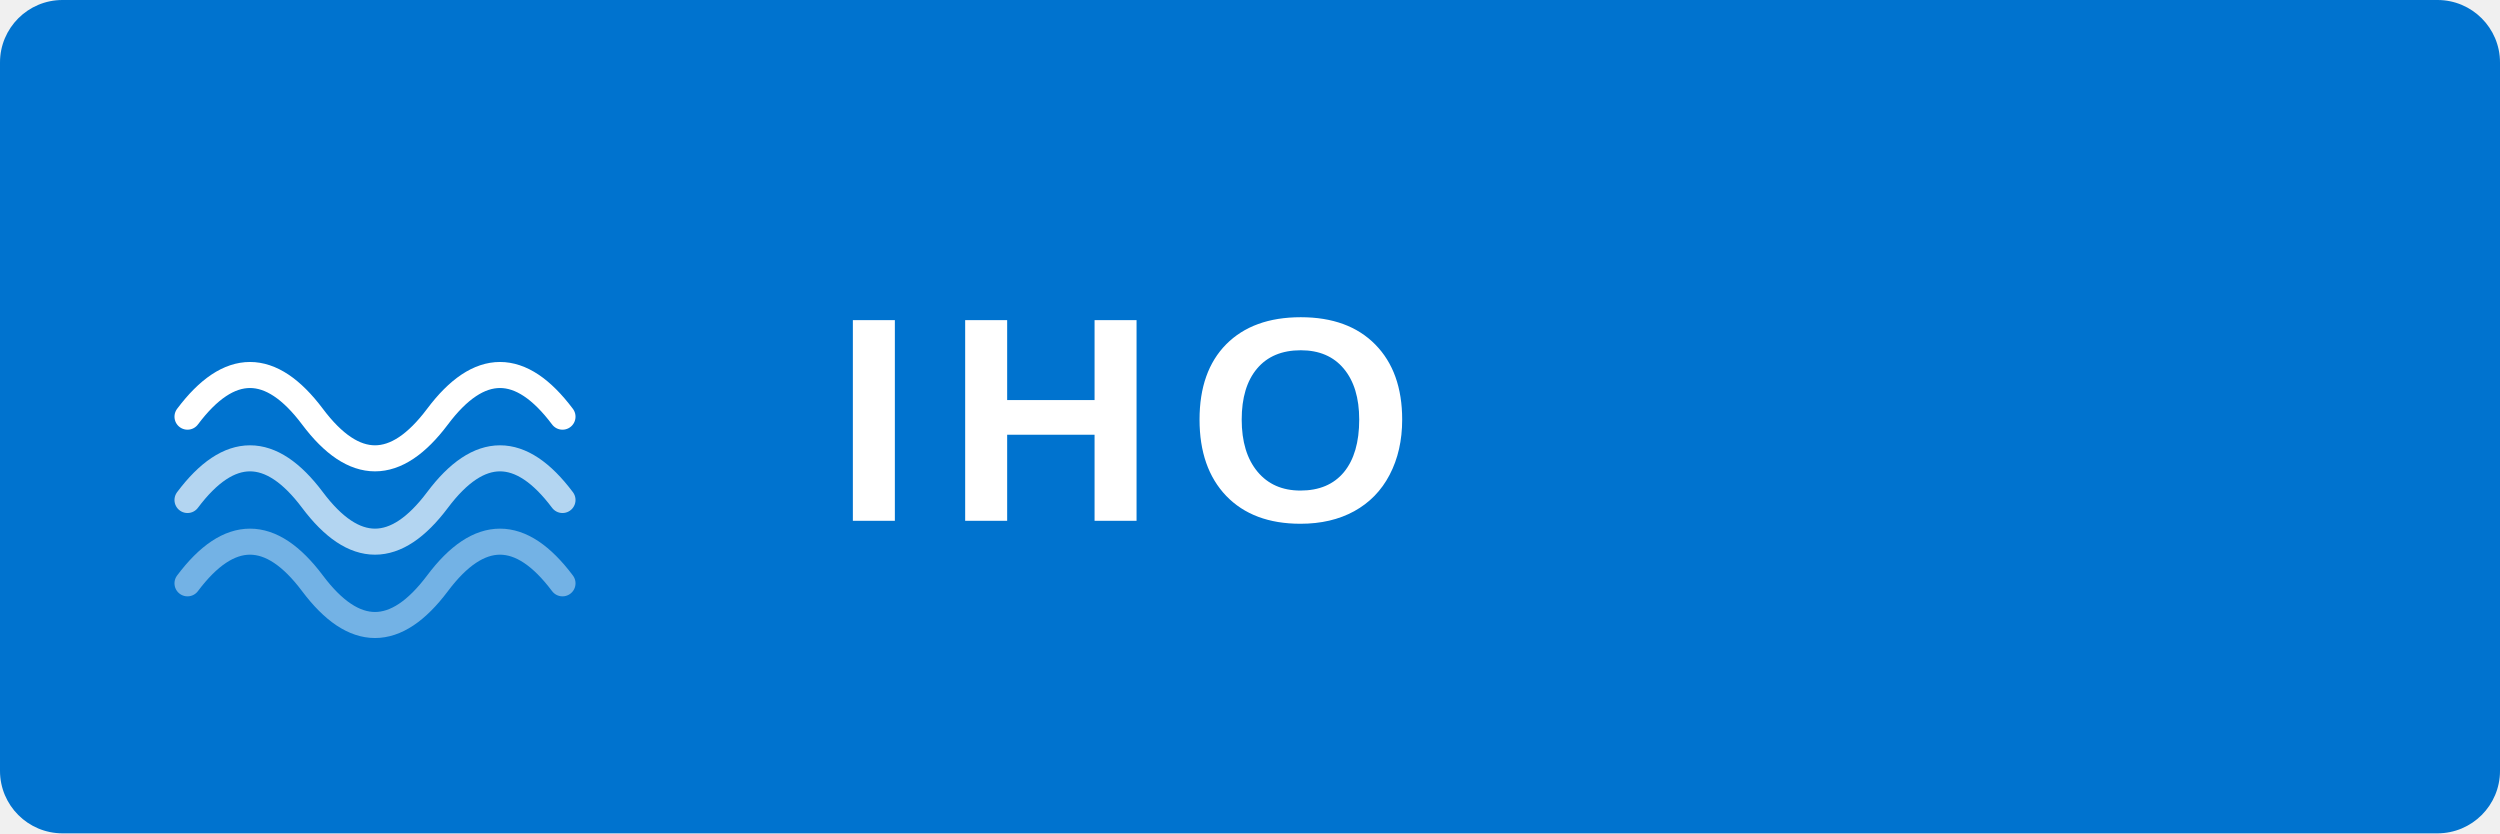
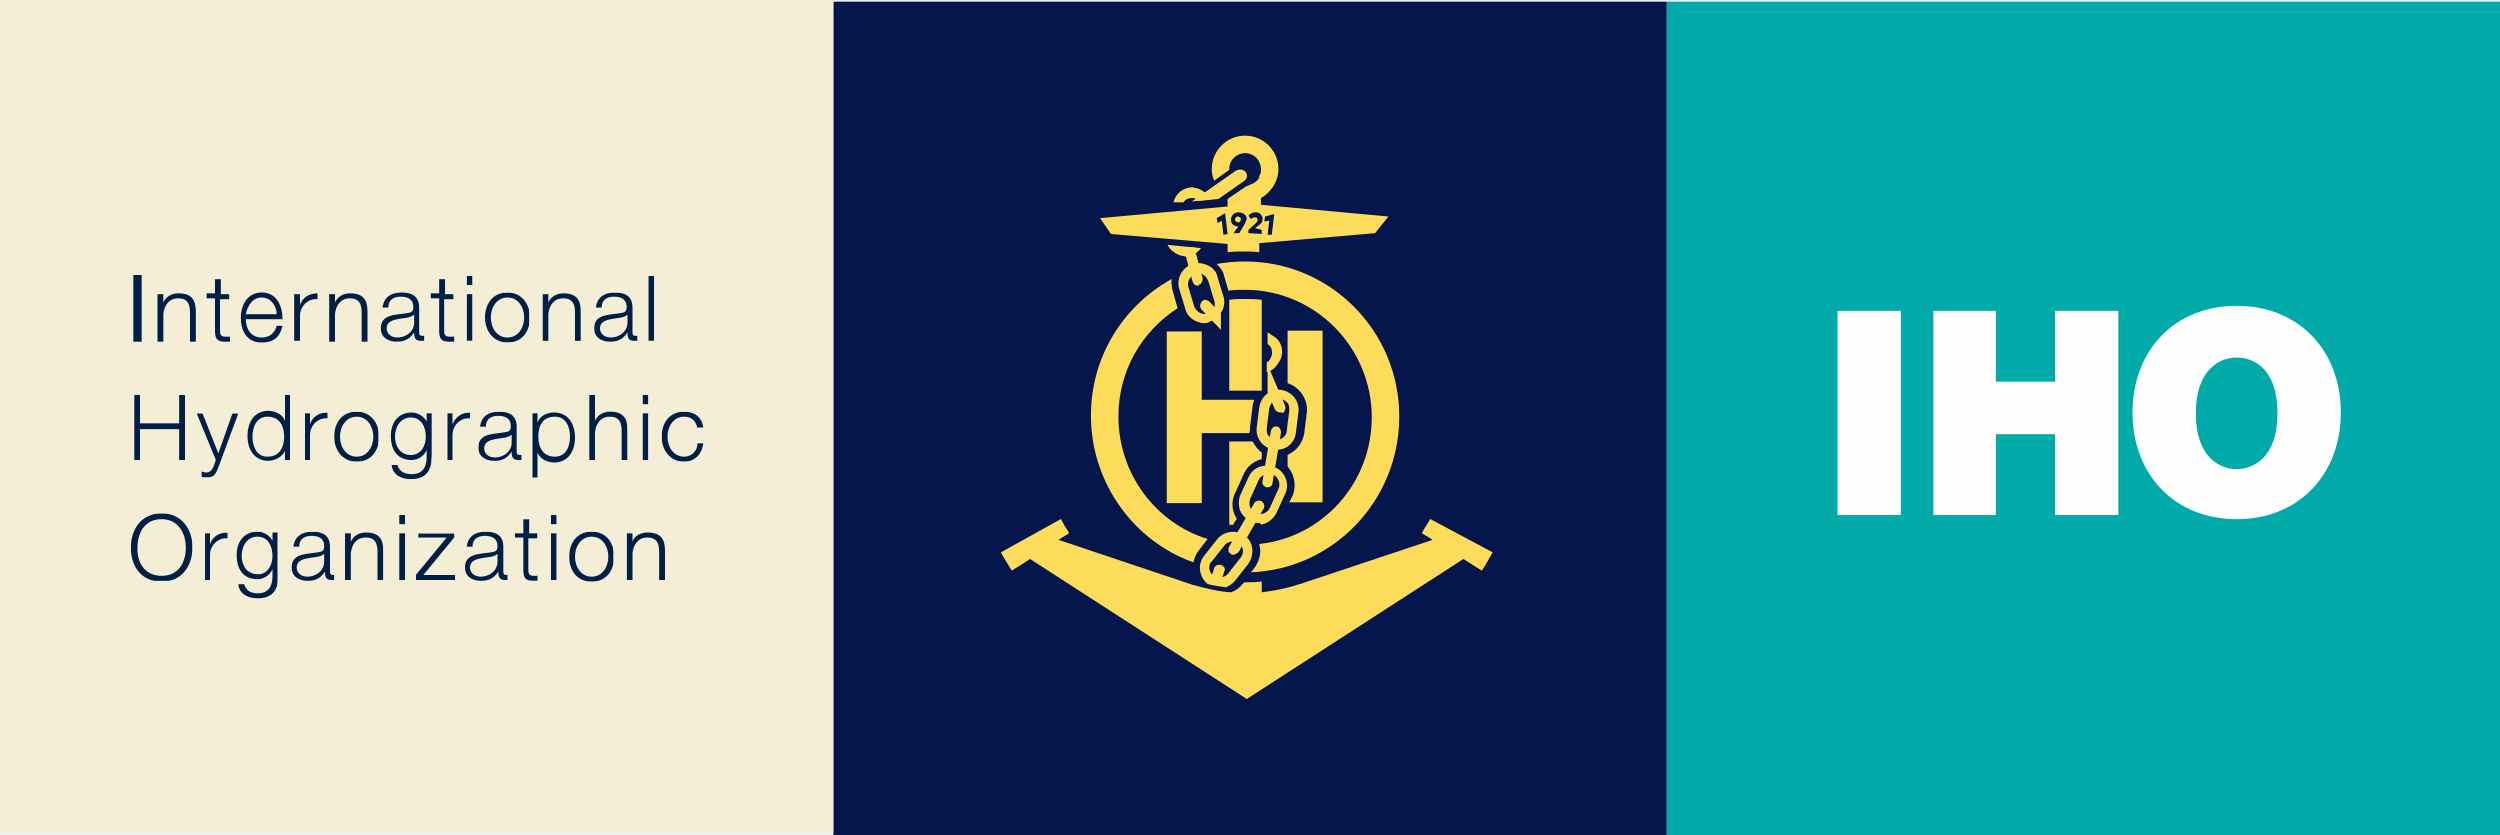
- <svg xmlns="http://www.w3.org/2000/svg" viewBox="0 0 240 80">
-   <rect width="240" height="80" rx="6" fill="#0073cf" />
-   <g transform="translate(18 36)">
-     <path d="M0 4 Q6 -4 12 4 T24 4 T36 4" stroke="#ffffff" stroke-width="2.5" fill="none" stroke-linecap="round" />
-     <path d="M0 12 Q6 4 12 12 T24 12 T36 12" stroke="#ffffff" stroke-width="2.5" fill="none" stroke-linecap="round" opacity="0.7" />
-     <path d="M0 20 Q6 12 12 20 T24 20 T36 20" stroke="#ffffff" stroke-width="2.5" fill="none" stroke-linecap="round" opacity="0.45" />
+ <svg xmlns="http://www.w3.org/2000/svg" version="1.1" id="Layer_1" x="0px" y="0px" viewBox="0 0 300 100.2" style="enable-background:new 0 0 300 100.2;" xml:space="preserve">
+   <style type="text/css">
+ 	.st0{fill-rule:evenodd;clip-rule:evenodd;fill:#00AAA9;}
+ 	.st1{fill-rule:evenodd;clip-rule:evenodd;fill:#FEFEFE;}
+ 	.st2{fill-rule:evenodd;clip-rule:evenodd;fill:#05164D;}
+ 	.st3{fill-rule:evenodd;clip-rule:evenodd;fill:#FEDC5B;}
+ 	.st4{fill-rule:evenodd;clip-rule:evenodd;fill:#F5EED6;}
+ 	.st5{fill-rule:evenodd;clip-rule:evenodd;fill:#001F46;}
+ 	.st6{filter:url(#Adobe_OpacityMaskFilter);}
+ 	.st7{fill-rule:evenodd;clip-rule:evenodd;fill:#FFFFFF;}
+ 	.st8{mask:url(#mask-2_1_);fill-rule:evenodd;clip-rule:evenodd;fill:#001F46;}
+ 	.st9{filter:url(#Adobe_OpacityMaskFilter_1_);}
+ 	.st10{mask:url(#mask-2_2_);fill-rule:evenodd;clip-rule:evenodd;fill:#001F46;}
+ 	.st11{filter:url(#Adobe_OpacityMaskFilter_2_);}
+ 	.st12{mask:url(#mask-2_3_);fill-rule:evenodd;clip-rule:evenodd;fill:#001F46;}
+ 	.st13{filter:url(#Adobe_OpacityMaskFilter_3_);}
+ 	.st14{mask:url(#mask-2_4_);fill-rule:evenodd;clip-rule:evenodd;fill:#001F46;}
+ 	.st15{filter:url(#Adobe_OpacityMaskFilter_4_);}
+ 	.st16{mask:url(#mask-2_5_);fill-rule:evenodd;clip-rule:evenodd;fill:#001F46;}
+ 	.st17{filter:url(#Adobe_OpacityMaskFilter_5_);}
+ 	.st18{mask:url(#mask-2_6_);fill-rule:evenodd;clip-rule:evenodd;fill:#001F46;}
+ 	.st19{filter:url(#Adobe_OpacityMaskFilter_6_);}
+ 	.st20{mask:url(#mask-2_7_);fill-rule:evenodd;clip-rule:evenodd;fill:#001F46;}
+ 	.st21{filter:url(#Adobe_OpacityMaskFilter_7_);}
+ 	.st22{mask:url(#mask-2_8_);fill-rule:evenodd;clip-rule:evenodd;fill:#001F46;}
+ 	.st23{filter:url(#Adobe_OpacityMaskFilter_8_);}
+ 	.st24{mask:url(#mask-2_9_);fill-rule:evenodd;clip-rule:evenodd;fill:#001F46;}
+ 	.st25{filter:url(#Adobe_OpacityMaskFilter_9_);}
+ 	.st26{mask:url(#mask-2_10_);fill-rule:evenodd;clip-rule:evenodd;fill:#001F46;}
+ 	.st27{filter:url(#Adobe_OpacityMaskFilter_10_);}
+ 	.st28{mask:url(#mask-2_11_);fill-rule:evenodd;clip-rule:evenodd;fill:#001F46;}
+ 	.st29{filter:url(#Adobe_OpacityMaskFilter_11_);}
+ 	.st30{mask:url(#mask-2_12_);fill-rule:evenodd;clip-rule:evenodd;fill:#001F46;}
+ 	.st31{filter:url(#Adobe_OpacityMaskFilter_12_);}
+ 	.st32{mask:url(#mask-2_13_);fill-rule:evenodd;clip-rule:evenodd;fill:#001F46;}
+ 	.st33{filter:url(#Adobe_OpacityMaskFilter_13_);}
+ 	.st34{mask:url(#mask-2_14_);fill-rule:evenodd;clip-rule:evenodd;fill:#001F46;}
+ 	.st35{filter:url(#Adobe_OpacityMaskFilter_14_);}
+ 	.st36{mask:url(#mask-2_15_);fill-rule:evenodd;clip-rule:evenodd;fill:#001F46;}
+ 	.st37{filter:url(#Adobe_OpacityMaskFilter_15_);}
+ 	.st38{mask:url(#mask-2_16_);fill-rule:evenodd;clip-rule:evenodd;fill:#001F46;}
+ 	.st39{filter:url(#Adobe_OpacityMaskFilter_16_);}
+ 	.st40{mask:url(#mask-2_17_);fill-rule:evenodd;clip-rule:evenodd;fill:#001F46;}
+ 	.st41{filter:url(#Adobe_OpacityMaskFilter_17_);}
+ 	.st42{mask:url(#mask-2_18_);fill-rule:evenodd;clip-rule:evenodd;fill:#001F46;}
+ 	.st43{filter:url(#Adobe_OpacityMaskFilter_18_);}
+ 	.st44{mask:url(#mask-2_19_);fill-rule:evenodd;clip-rule:evenodd;fill:#001F46;}
+ 	.st45{filter:url(#Adobe_OpacityMaskFilter_19_);}
+ 	.st46{mask:url(#mask-2_20_);fill-rule:evenodd;clip-rule:evenodd;fill:#001F46;}
+ 	.st47{filter:url(#Adobe_OpacityMaskFilter_20_);}
+ 	.st48{mask:url(#mask-2_21_);fill-rule:evenodd;clip-rule:evenodd;fill:#001F46;}
+ 	.st49{filter:url(#Adobe_OpacityMaskFilter_21_);}
+ 	.st50{mask:url(#mask-2_22_);fill-rule:evenodd;clip-rule:evenodd;fill:#001F46;}
+ 	.st51{filter:url(#Adobe_OpacityMaskFilter_22_);}
+ 	.st52{mask:url(#mask-2_23_);fill-rule:evenodd;clip-rule:evenodd;fill:#001F46;}
+ 	.st53{filter:url(#Adobe_OpacityMaskFilter_23_);}
+ 	.st54{mask:url(#mask-2_24_);fill-rule:evenodd;clip-rule:evenodd;fill:#001F46;}
+ 	.st55{filter:url(#Adobe_OpacityMaskFilter_24_);}
+ 	.st56{mask:url(#mask-2_25_);fill-rule:evenodd;clip-rule:evenodd;fill:#001F46;}
+ 	.st57{filter:url(#Adobe_OpacityMaskFilter_25_);}
+ 	.st58{mask:url(#mask-2_26_);fill-rule:evenodd;clip-rule:evenodd;fill:#001F46;}
+ 	.st59{filter:url(#Adobe_OpacityMaskFilter_26_);}
+ 	.st60{mask:url(#mask-2_27_);fill-rule:evenodd;clip-rule:evenodd;fill:#001F46;}
+ 	.st61{filter:url(#Adobe_OpacityMaskFilter_27_);}
+ 	.st62{mask:url(#mask-2_28_);fill-rule:evenodd;clip-rule:evenodd;fill:#001F46;}
+ 	.st63{filter:url(#Adobe_OpacityMaskFilter_28_);}
+ 	.st64{mask:url(#mask-2_29_);fill-rule:evenodd;clip-rule:evenodd;fill:#001F46;}
+ </style>
+   <g>
+     <g transform="translate(-21, -60)">
+       <g transform="translate(21, 60)">
+         <g>
+           <g transform="translate(100, 0)">
+             <g>
+               <polygon class="st0" points="100,100.2 200,100.2 200,0.2 100,0.2       " />
+               <g transform="translate(20, 36)">
+                 <polygon class="st1" points="100.5,25.8 108.1,25.8 108.1,1.3 100.5,1.3        " />
+                 <polygon class="st1" points="112,1.3 119.5,1.3 119.5,9.8 126.6,9.8 126.6,1.3 134.2,1.3 134.2,25.8 126.6,25.8 126.6,16.1          119.5,16.1 119.5,25.8 112,25.8        " />
+                 <path class="st1" d="M148.4,20.3c1.9,0,4.9-1.3,4.9-6.7c0-5.5-3-6.7-4.9-6.7c-1.9,0-4.9,1.3-4.9,6.7         C143.5,19,146.5,20.3,148.4,20.3 M148.4,0.7c7.5,0,12.5,5.4,12.5,12.8s-5,12.8-12.5,12.8c-7.5,0-12.5-5.4-12.5-12.8         S140.9,0.7,148.4,0.7" />
+               </g>
+             </g>
+           </g>
+           <g>
+             <g>
+               <polygon class="st2" points="100,100.2 200,100.2 200,0.2 100,0.2       " />
+               <g transform="translate(19.81132, 15.27778)">
+                 <path class="st3" d="M128.7,10.7c-0.2,0-0.3,0.2-0.3,0.4c0,0.2,0.2,0.3,0.4,0.3c0.2,0,0.3-0.2,0.3-0.4         C129.1,10.9,128.9,10.7,128.7,10.7" />
+                 <path class="st3" d="M130.2,35.9l0.3-2.4c0-0.3,0.1-0.5,0.2-0.8h-6.3v-8.2h-4.2v20.6h4.2v-8.4h5.7         C130.2,36.4,130.2,36.1,130.2,35.9" />
+                 <path class="st3" d="M134,26.5c-0.1-0.6-0.5-1.2-1.1-1.5l-0.6-0.4V26c0.3,0.2,0.5,0.5,0.5,0.8c0.1,0.3,0,0.7-0.2,1         c-0.1,0.2-0.2,0.3-0.4,0.4v1.2c0.6-0.2,1-0.5,1.3-1C134,27.8,134.1,27.1,134,26.5" />
+                 <path class="st3" d="M128.2,47.6l0.4-0.6c-0.1-0.2-0.2-0.4-0.3-0.6c-0.3-0.8-0.3-1.7,0.1-2.5l1-2.2c0.4-1,1.2-1.6,2.2-1.9V39         c-0.5-0.3-0.8-0.8-1.1-1.3h-2.8v10c0.2,0,0.3,0,0.5,0C128.2,47.6,128.2,47.6,128.2,47.6" />
+                 <path class="st3" d="M129.6,20.6c-0.7,0-1.3,0-1.9,0.1v10.9h3.8c0,0,0,0,0,0h0.1v-0.1v-0.4v-9.8v-0.6         C130.9,20.6,130.2,20.6,129.6,20.6" />
+                 <path class="st3" d="M144.1,55.4c-0.3,0.2-0.3,0.6-0.1,0.9c0.2,0.3,0.6,0.4,0.9,0.2c0.3-0.2,0.3-0.6,0.1-0.9         C144.7,55.3,144.4,55.2,144.1,55.4" />
+                 <polygon class="st3" points="131.6,60.3 132.4,60.2 131.9,59        " />
+                 <path class="st3" d="M114.1,55.5c-0.2,0.3-0.2,0.7,0.1,0.9c0.3,0.2,0.6,0.1,0.9-0.2c0.2-0.3,0.2-0.7-0.1-0.9         C114.7,55.1,114.3,55.2,114.1,55.5" />
+                 <path class="st3" d="M138.4,57.4c-0.5,0.2-0.7,0.7-0.5,1.3c0.2,0.5,0.7,0.8,1.3,0.6c0.5-0.2,0.7-0.7,0.5-1.3         C139.5,57.4,139,57.2,138.4,57.4" />
+                 <path class="st3" d="M151.8,47c-0.3,0.6-0.7,1.1-1,1.7l1.3,0.8l-15.9,5.3c-1.5,0.5-3,0.8-4.6,1v-1.3         c-0.6,0.1-1.3,0.1-1.9,0.1c-0.1,0-0.1,0-0.2,0l-0.2,0.2c-0.4,0.5-0.8,0.8-1.4,1c-1.6-0.1-3.1-0.5-4.6-0.9l-16.1-5.4l1.3-0.8         c-0.4-0.6-0.7-1.1-1-1.7l-7.2,4c0.4,0.8,0.9,1.5,1.3,2.2l2.2-1.4l26,16.8l26-16.8l2.2,1.4c0.5-0.7,0.9-1.5,1.3-2.2L151.8,47z         " />
+                 <path class="st3" d="M132.3,41.6c0,0-0.1,0-0.1,0c-0.4,0.1-0.8,0.3-1,0.8l-1,2.2c-0.1,0.3-0.1,0.7,0,1         c0.1,0.3,0.4,0.6,0.7,0.7c0.2,0.1,0.3,0.1,0.5,0.1c0.2,0,0.3,0,0.5-0.1c0.3-0.1,0.6-0.4,0.7-0.7l1-2.2c0.3-0.6,0-1.4-0.6-1.7         C132.6,41.7,132.4,41.6,132.3,41.6 M131.3,47.5c-0.3,0-0.7-0.1-1-0.2c-0.6-0.3-1-0.7-1.3-1.3c-0.2-0.6-0.2-1.3,0-1.8l1-2.2         c0.4-0.9,1.2-1.4,2.2-1.4c0.3,0,0.7,0.1,1,0.2c1.2,0.5,1.8,2,1.2,3.2l-1,2.2c-0.3,0.6-0.7,1-1.3,1.3         c-0.2,0.1-0.4,0.1-0.6,0.2C131.5,47.5,131.4,47.5,131.3,47.5" />
+                 <path class="st3" d="M133.7,32.6c-0.3,0-0.5,0.1-0.7,0.3c-0.3,0.2-0.4,0.5-0.5,0.8l-0.3,2.4c0,0.3,0,0.7,0.2,0.9         s0.5,0.4,0.8,0.5c0.1,0,0.1,0,0.2,0c0.6,0,1.2-0.5,1.2-1.1l0.3-2.4c0-0.3,0-0.7-0.2-0.9c-0.2-0.3-0.5-0.4-0.8-0.5         C133.9,32.6,133.8,32.6,133.7,32.6L133.7,32.6L133.7,32.6z M133.4,38.7c-0.1,0-0.2,0-0.3,0c-0.6-0.1-1.2-0.4-1.6-0.9         c-0.4-0.5-0.6-1.2-0.5-1.8l0.3-2.4c0.1-0.6,0.4-1.2,0.9-1.6c0.4-0.3,0.9-0.5,1.4-0.5c0.1,0,0.2,0,0.3,0         c0.6,0.1,1.2,0.4,1.6,0.9c0.4,0.5,0.6,1.2,0.5,1.8l-0.3,2.4C135.6,37.8,134.6,38.7,133.4,38.7L133.4,38.7z" />
+                 <path class="st3" d="M124,17.5c-0.1,0-0.2,0-0.3,0.1c-0.7,0.2-1.1,0.9-0.9,1.6l0.7,2.3c0.2,0.5,0.7,0.9,1.2,0.9         c0.1,0,0.2,0,0.3,0c0.3-0.1,0.6-0.3,0.8-0.6c0.2-0.3,0.2-0.6,0.1-1l-0.7-2.3c-0.1-0.3-0.3-0.6-0.6-0.8         c-0.1-0.1-0.2-0.1-0.3-0.1C124.2,17.5,124.1,17.5,124,17.5 M124.7,23.5c-0.2,0-0.4,0-0.6-0.1c-0.8-0.2-1.5-0.8-1.7-1.7         l-0.7-2.3c-0.4-1.3,0.4-2.6,1.6-3c0.2-0.1,0.4-0.1,0.7-0.1c0.4,0,0.8,0.1,1.2,0.3c0.6,0.3,1,0.8,1.1,1.4l0.7,2.3         c0.2,0.6,0.1,1.3-0.2,1.8c-0.3,0.6-0.8,1-1.4,1.2C125.1,23.5,124.9,23.5,124.7,23.5" />
+                 <path class="st3" d="M122.2,9c0.2-0.3,0.5-0.5,0.9-0.5c0,0,0.1,0,0.1,0c0.1,0,0.2,0,0.3,0c0.2,0.1,0.4,0.2,0.6,0.3l1.3-0.1         c0-0.1-0.1-0.2-0.1-0.3c-0.3-0.5-0.9-0.9-1.5-1.1c-0.2,0-0.4-0.1-0.5-0.1c-1.1,0-2,0.7-2.3,1.8L122.2,9z" />
+                 <path class="st3" d="M129.7,5.4c-0.3-0.4-0.8-0.4-1.2-0.2l-5.3,3.7l3.2-0.3l3-2.1C129.9,6.2,129.9,5.7,129.7,5.4" />
+                 <path class="st3" d="M120.3,14.1c0,0.1,0.1,0.1,0.1,0.2c0.3,0.5,0.9,0.9,1.5,1.1c0.2,0,0.4,0.1,0.5,0.1c0.1,0,0.2,0,0.3,0         c0.4,0,0.7-0.2,1-0.4c0.2-0.2,0.5-0.4,0.6-0.6L120.3,14.1z" />
+                 <path class="st3" d="M121.2,12.7l0.4-1.6c-0.2,0-0.5,0-0.7,0c-0.1,0-0.3,0-0.4-0.1l-0.3,1.4c-0.1,0.2-0.1,0.5,0,0.7l1.2,0.1         C121.1,13.1,121.1,12.9,121.2,12.7" />
+                 <path class="st3" d="M125.3,11c-0.4,0-0.8,0.1-1.2,0.1l-0.5,2.2c0,0.1,0,0.2-0.1,0.2l1.2,0.1c0,0,0-0.1,0-0.1l0.5-2.4         C125.3,11.1,125.3,11.1,125.3,11" />
+                 <path class="st3" d="M134.7,24.4v6.3c1.5,0.5,2.5,2,2.3,3.6l-0.3,2.4c-0.2,1.2-0.9,2.1-2,2.6v1.4c0.8,0.9,1.1,2.3,0.6,3.5         l-0.4,0.8h4V24.4H134.7z" />
+                 <path class="st3" d="M129.6,16.1c-1.2,0-2.3,0.1-3.4,0.3c0.4,0.4,0.8,0.9,0.9,1.5l0.5,1.7c0.7-0.1,1.3-0.1,2-0.1         c8.4,0,15.2,6.9,15.2,15.3c0,7.9-5.9,14.4-13.5,15.2c0,0.2,0.1,0.4,0.1,0.5c0.1,0.9-0.2,1.7-0.7,2.4l-0.4,0.5         c9.9-0.4,17.8-8.6,17.8-18.7C148.1,24.4,139.8,16.1,129.6,16.1" />
+                 <path class="st3" d="M124.1,50.7l1-1.3c-6.2-1.9-10.7-7.8-10.7-14.7c0-5.5,2.8-10.2,7.1-13l-0.6-2.1         c-0.1-0.5-0.2-0.9-0.1-1.4c-5.8,3.2-9.7,9.3-9.7,16.4c0,8.1,5.2,15.1,12.3,17.6C123.5,51.7,123.7,51.2,124.1,50.7" />
+                 <path class="st3" d="M129.1,51.6l-1.5,1.9c-0.2,0.3-0.5,0.4-0.8,0.5c-0.2,0-0.3,0-0.5,0c-0.2,0-0.3-0.1-0.5-0.2         c-0.3-0.2-0.4-0.5-0.5-0.8c0-0.3,0-0.7,0.3-0.9l1.5-1.9c0.3-0.4,0.7-0.5,1.2-0.5c0,0,0.1,0,0.1,0c0.2,0,0.3,0.1,0.5,0.2         C129.4,50.3,129.5,51.1,129.1,51.6 M129.6,49c-0.3-0.2-0.6-0.4-0.9-0.4c-0.9-0.2-1.9,0.1-2.5,0.9l-1.5,1.9         c-0.4,0.5-0.6,1.1-0.5,1.8c0.1,0.6,0.4,1.2,0.9,1.6c0,0,0,0,0,0c0.7,0.2,1.5,0.3,2.2,0.4c0.4-0.2,0.8-0.4,1.1-0.8l1.5-1.9         C130.8,51.3,130.6,49.8,129.6,49" />
+                 <path class="st3" d="M133.8,34.2c-0.1,0-0.2,0-0.2,0c-0.2-0.1-0.3-0.2-0.4-0.3l-0.9-2.1l0-3.3l2.1,4.9c0.1,0.3,0,0.7-0.3,0.9         C134,34.2,133.9,34.2,133.8,34.2" />
+                 <path class="st3" d="M124.4,21.9c-0.1-0.1-0.2-0.3-0.2-0.5c0-0.2,0.1-0.3,0.2-0.5c0.1-0.1,0.3-0.2,0.4-0.2         c0.2,0,0.3,0.1,0.5,0.2l1.4,1.5v1.9L124.4,21.9z" />
+                 <path class="st3" d="M132.3,43.2c0,0-0.1,0-0.1,0c-0.4-0.1-0.6-0.4-0.5-0.8l1-6c0.1-0.3,0.3-0.5,0.6-0.5c0,0,0.1,0,0.1,0         c0.2,0,0.3,0.1,0.4,0.3c0.1,0.1,0.1,0.3,0.1,0.5l-1,5.9C132.9,43,132.6,43.2,132.3,43.2" />
+                 <path class="st3" d="M126.6,54.9c-0.5-0.1-0.9-0.1-1.3-0.2l0.6-1.8c0.1-0.3,0.3-0.4,0.6-0.4c0.1,0,0.1,0,0.2,0         c0.2,0.1,0.3,0.2,0.4,0.3c0.1,0.2,0.1,0.3,0,0.5L126.6,54.9z" />
+                 <path class="st3" d="M128.2,51.3c-0.1,0-0.2,0-0.3-0.1c-0.1-0.1-0.3-0.2-0.3-0.4c0-0.2,0-0.3,0.1-0.5l3-5.2         c0.1-0.2,0.3-0.3,0.6-0.3c0.1,0,0.2,0,0.3,0.1c0.3,0.2,0.4,0.6,0.2,0.9l-3,5.2C128.6,51.1,128.4,51.3,128.2,51.3L128.2,51.3z         " />
+                 <path class="st3" d="M123.9,19c-0.3,0-0.5-0.2-0.6-0.5l-1.1-4.1l1.3,0l1,3.7c0,0.2,0,0.3-0.1,0.5c-0.1,0.2-0.2,0.3-0.4,0.3         C124.1,19,124,19,123.9,19L123.9,19z" />
+                 <path class="st3" d="M132.3,12.9l0.2-1.7l-0.6,0.1l0.1-0.6l1.1-0.3l-0.3,2.5L132.3,12.9z M131.6,12.3l0,0.5l-1.6-0.1l0-0.4         l0.9-0.8c0.1-0.1,0.2-0.2,0.2-0.4c0-0.2-0.1-0.3-0.3-0.3c-0.2,0-0.4,0.1-0.5,0.2l-0.3-0.4c0.2-0.2,0.4-0.4,0.9-0.4         c0.5,0,0.8,0.4,0.8,0.8c0,0.3-0.1,0.5-0.4,0.7l-0.5,0.4L131.6,12.3z M129.5,11.7l-0.6,1l-0.7,0l0.6-0.8l0,0         c-0.5,0-0.9-0.3-0.9-0.8c0-0.5,0.4-0.9,0.9-0.9c0.5,0,1,0.3,1,0.8C129.7,11.3,129.6,11.5,129.5,11.7z M127,12.9l-0.2-1.7         l-0.5,0.3l-0.1-0.6l1-0.6l0.3,2.5L127,12.9z M146.8,10.7l-15.3-1.4V8.5c1.2-0.7,2.1-2,2.1-3.5c0-2.2-1.8-4-4-4         c-2.2,0-4,1.8-4,4c0,0.5,0.1,1,0.3,1.4l1.8-1.3c0,0,0-0.1,0-0.1c0-1.1,0.9-1.9,1.9-1.9c1.1,0,1.9,0.9,1.9,1.9         c0,0.1,0,0.2,0,0.3c0,0.1,0,0.2-0.1,0.3c0,0,0,0,0,0c0,0.1-0.1,0.2-0.1,0.3c0,0,0,0,0,0.1c0,0.1-0.1,0.1-0.1,0.2         c0,0,0,0.1-0.1,0.1c-0.1,0.1-0.1,0.1-0.2,0.2c0,0-0.1,0.1-0.1,0.1c-0.1,0-0.1,0.1-0.2,0.1c0,0-0.1,0.1-0.2,0.1         c-0.1,0-0.1,0.1-0.2,0.1c-0.1,0-0.1,0-0.2,0.1c0,0-0.1,0-0.1,0c0,0-0.1,0.1-0.2,0.1l-2.2,1.5v0.9l-15.3,1.4l1.3,1.9l14,1.2         V15c0.6-0.1,1.3-0.1,1.9-0.1c0.7,0,1.3,0,1.9,0.1v-1.1l13.9-1.2L146.8,10.7z" />
+               </g>
+             </g>
+           </g>
+         </g>
+         <g transform="translate(0, 100)">
+           <polygon class="st4" points="0,0 100,0 100,-100 0,-100     " />
+           <polygon class="st5" points="16,-59 17,-59 17,-67 16,-67     " />
+           <g>
+             <path class="st5" d="M18.9-64.7h0.7v1h0c0.3-0.7,1-1.1,1.8-1.1c1.6,0,2.1,0.8,2.1,2.2v3.6h-0.7v-3.5c0-1-0.3-1.7-1.4-1.7       c-1.1,0-1.7,0.8-1.8,1.9v3.3h-0.7V-64.7z" />
+             <path class="st5" d="M26.4-64.7h1.1v0.6h-1.1v3.8c0,0.4,0.1,0.7,0.6,0.7c0.2,0,0.4,0,0.6,0v0.6c-0.2,0-0.4,0-0.6,0       c-0.9,0-1.2-0.3-1.2-1.3v-3.9h-1v-0.6h1v-1.7h0.7V-64.7z" />
+             <path class="st5" d="M33.2-62.3c0-1-0.7-2-1.8-2c-1.1,0-1.7,1-1.9,2H33.2z M29.5-61.7c0,1,0.5,2.2,1.9,2.2c1,0,1.6-0.6,1.8-1.4       h0.7c-0.3,1.3-1,2-2.5,2c-1.8,0-2.5-1.4-2.5-3c0-1.5,0.8-3,2.5-3c1.8,0,2.5,1.6,2.5,3.2H29.5z" />
+             <path class="st5" d="M35.4-64.7H36v1.3h0c0.3-0.9,1.1-1.4,2.1-1.4v0.7c-1.2-0.1-2.1,0.9-2.1,2v3h-0.7V-64.7z" />
+             <path class="st5" d="M39.5-64.7h0.7v1h0c0.3-0.7,1-1.1,1.8-1.1c1.6,0,2.1,0.8,2.1,2.2v3.6h-0.7v-3.5c0-1-0.3-1.7-1.4-1.7       c-1.1,0-1.7,0.8-1.8,1.9v3.3h-0.7V-64.7z" />
+             <path class="st5" d="M49.6-62.2L49.6-62.2C49.5-62,49.1-62,49-61.9c-1.2,0.2-2.6,0.2-2.6,1.3c0,0.7,0.6,1.1,1.3,1.1       c1,0,2-0.7,2-1.8V-62.2z M45.9-63c0.1-1.3,1-1.9,2.3-1.9c1,0,2.1,0.3,2.1,1.8v3c0,0.3,0.1,0.4,0.4,0.4c0.1,0,0.2,0,0.2,0v0.6       c-0.2,0-0.3,0-0.4,0c-0.7,0-0.8-0.4-0.8-1h0c-0.5,0.7-1,1.1-2.1,1.1c-1,0-1.9-0.5-1.9-1.6c0-1.6,1.5-1.6,3-1.8       c0.6-0.1,0.9-0.1,0.9-0.8c0-0.9-0.7-1.2-1.5-1.2c-0.9,0-1.5,0.4-1.5,1.3H45.9z" />
+             <path class="st5" d="M53.3-64.7h1.1v0.6h-1.1v3.8c0,0.4,0.1,0.7,0.6,0.7c0.2,0,0.4,0,0.6,0v0.6c-0.2,0-0.4,0-0.6,0       c-0.9,0-1.2-0.3-1.2-1.3v-3.9h-1v-0.6h1v-1.7h0.7V-64.7z" />
+             <defs>
+               <filter id="Adobe_OpacityMaskFilter" filterUnits="userSpaceOnUse" x="56" y="-66.9" width="0.7" height="7.8">
+                 <feColorMatrix type="matrix" values="1 0 0 0 0  0 1 0 0 0  0 0 1 0 0  0 0 0 1 0" />
+               </filter>
+             </defs>
+             <mask maskUnits="userSpaceOnUse" x="56" y="-66.9" width="0.7" height="7.8" id="mask-2_1_">
+               <g class="st6">
+                 <polygon id="path-1_1_" class="st7" points="0,0 99.8,0 99.8,-99.8 0,-99.8        " />
+               </g>
+             </mask>
+             <path class="st8" d="M56-59.1h0.7v-5.6H56V-59.1z M56-65.8h0.7v-1.1H56V-65.8z" />
+             <defs>
+               <filter id="Adobe_OpacityMaskFilter_1_" filterUnits="userSpaceOnUse" x="58.2" y="-64.9" width="5.3" height="6">
+                 <feColorMatrix type="matrix" values="1 0 0 0 0  0 1 0 0 0  0 0 1 0 0  0 0 0 1 0" />
+               </filter>
+             </defs>
+             <mask maskUnits="userSpaceOnUse" x="58.2" y="-64.9" width="5.3" height="6" id="mask-2_2_">
+               <g class="st9">
+                 <polygon id="path-1_2_" class="st7" points="0,0 99.8,0 99.8,-99.8 0,-99.8        " />
+               </g>
+             </mask>
+             <path class="st10" d="M58.9-61.9c0,1.2,0.7,2.4,2,2.4c1.3,0,2-1.2,2-2.4c0-1.2-0.7-2.4-2-2.4C59.6-64.3,58.9-63.1,58.9-61.9        M63.6-61.9c0,1.6-0.9,3-2.7,3c-1.7,0-2.7-1.4-2.7-3s0.9-3,2.7-3C62.6-64.9,63.6-63.5,63.6-61.9" />
+             <defs>
+               <filter id="Adobe_OpacityMaskFilter_2_" filterUnits="userSpaceOnUse" x="65.1" y="-64.9" width="4.6" height="5.8">
+                 <feColorMatrix type="matrix" values="1 0 0 0 0  0 1 0 0 0  0 0 1 0 0  0 0 0 1 0" />
+               </filter>
+             </defs>
+             <mask maskUnits="userSpaceOnUse" x="65.1" y="-64.9" width="4.6" height="5.8" id="mask-2_3_">
+               <g class="st11">
+                 <polygon id="path-1_3_" class="st7" points="0,0 99.8,0 99.8,-99.8 0,-99.8        " />
+               </g>
+             </mask>
+             <path class="st12" d="M65.1-64.7h0.7v1h0c0.3-0.7,1-1.1,1.8-1.1c1.6,0,2.1,0.8,2.1,2.2v3.6H69v-3.5c0-1-0.3-1.7-1.4-1.7       c-1.1,0-1.7,0.8-1.8,1.9v3.3h-0.7V-64.7z" />
+             <defs>
+               <filter id="Adobe_OpacityMaskFilter_3_" filterUnits="userSpaceOnUse" x="71.3" y="-64.9" width="5.2" height="6">
+                 <feColorMatrix type="matrix" values="1 0 0 0 0  0 1 0 0 0  0 0 1 0 0  0 0 0 1 0" />
+               </filter>
+             </defs>
+             <mask maskUnits="userSpaceOnUse" x="71.3" y="-64.9" width="5.2" height="6" id="mask-2_4_">
+               <g class="st13">
+                 <polygon id="path-1_4_" class="st7" points="0,0 99.8,0 99.8,-99.8 0,-99.8        " />
+               </g>
+             </mask>
+             <path class="st14" d="M75.2-62.2L75.2-62.2c-0.1,0.2-0.4,0.2-0.6,0.3c-1.2,0.2-2.6,0.2-2.6,1.3c0,0.7,0.6,1.1,1.3,1.1       c1,0,2-0.7,2-1.8V-62.2z M71.5-63c0.1-1.3,1-1.9,2.3-1.9c1,0,2.1,0.3,2.1,1.8v3c0,0.3,0.1,0.4,0.4,0.4c0.1,0,0.2,0,0.2,0v0.6       c-0.2,0-0.3,0-0.4,0c-0.7,0-0.8-0.4-0.8-1h0c-0.5,0.7-1,1.1-2.1,1.1c-1,0-1.9-0.5-1.9-1.6c0-1.6,1.5-1.6,3-1.8       c0.6-0.1,0.9-0.1,0.9-0.8c0-0.9-0.7-1.2-1.5-1.2c-0.9,0-1.5,0.4-1.5,1.3H71.5z" />
+             <defs>
+               <filter id="Adobe_OpacityMaskFilter_4_" filterUnits="userSpaceOnUse" x="77.8" y="-66.9" width="0.7" height="7.8">
+                 <feColorMatrix type="matrix" values="1 0 0 0 0  0 1 0 0 0  0 0 1 0 0  0 0 0 1 0" />
+               </filter>
+             </defs>
+             <mask maskUnits="userSpaceOnUse" x="77.8" y="-66.9" width="0.7" height="7.8" id="mask-2_5_">
+               <g class="st15">
+                 <polygon id="path-1_5_" class="st7" points="0,0 99.8,0 99.8,-99.8 0,-99.8        " />
+               </g>
+             </mask>
+             <polygon class="st16" points="77.8,-59.1 78.5,-59.1 78.5,-66.9 77.8,-66.9      " />
+             <defs>
+               <filter id="Adobe_OpacityMaskFilter_5_" filterUnits="userSpaceOnUse" x="16.1" y="-52.6" width="6.1" height="7.8">
+                 <feColorMatrix type="matrix" values="1 0 0 0 0  0 1 0 0 0  0 0 1 0 0  0 0 0 1 0" />
+               </filter>
+             </defs>
+             <mask maskUnits="userSpaceOnUse" x="16.1" y="-52.6" width="6.1" height="7.8" id="mask-2_6_">
+               <g class="st17">
+                 <polygon id="path-1_6_" class="st7" points="0,0 99.8,0 99.8,-99.8 0,-99.8        " />
+               </g>
+             </mask>
+             <polygon class="st18" points="16.1,-52.6 16.8,-52.6 16.8,-49.2 21.5,-49.2 21.5,-52.6 22.2,-52.6 22.2,-44.8 21.5,-44.8        21.5,-48.5 16.8,-48.5 16.8,-44.8 16.1,-44.8      " />
+             <defs>
+               <filter id="Adobe_OpacityMaskFilter_6_" filterUnits="userSpaceOnUse" x="23.6" y="-50.4" width="5" height="7.7">
+                 <feColorMatrix type="matrix" values="1 0 0 0 0  0 1 0 0 0  0 0 1 0 0  0 0 0 1 0" />
+               </filter>
+             </defs>
+             <mask maskUnits="userSpaceOnUse" x="23.6" y="-50.4" width="5" height="7.7" id="mask-2_7_">
+               <g class="st19">
+                 <polygon id="path-1_7_" class="st7" points="0,0 99.8,0 99.8,-99.8 0,-99.8        " />
+               </g>
+             </mask>
+             <path class="st20" d="M23.6-50.4h0.7l1.9,4.8l1.7-4.8h0.7l-2.4,6.5c-0.4,1-0.6,1.2-1.5,1.2c-0.3,0-0.4,0-0.5-0.1v-0.6       c0.2,0,0.3,0.1,0.5,0.1c0.6,0,0.8-0.4,1-0.9l0.2-0.6L23.6-50.4z" />
+             <defs>
+               <filter id="Adobe_OpacityMaskFilter_7_" filterUnits="userSpaceOnUse" x="29.6" y="-52.6" width="5.2" height="8">
+                 <feColorMatrix type="matrix" values="1 0 0 0 0  0 1 0 0 0  0 0 1 0 0  0 0 0 1 0" />
+               </filter>
+             </defs>
+             <mask maskUnits="userSpaceOnUse" x="29.6" y="-52.6" width="5.2" height="8" id="mask-2_8_">
+               <g class="st21">
+                 <polygon id="path-1_8_" class="st7" points="0,0 99.8,0 99.8,-99.8 0,-99.8        " />
+               </g>
+             </mask>
+             <path class="st22" d="M32.1-45.2c1.5,0,2-1.2,2-2.4s-0.5-2.4-2-2.4c-1.3,0-1.8,1.2-1.8,2.4S30.8-45.2,32.1-45.2z M34.8-44.8       h-0.6v-1.1h0c-0.3,0.7-1.2,1.2-2,1.2c-1.7,0-2.5-1.4-2.5-3s0.8-3,2.5-3c0.8,0,1.7,0.4,2,1.2h0v-3.2h0.7V-44.8z" />
+             <defs>
+               <filter id="Adobe_OpacityMaskFilter_8_" filterUnits="userSpaceOnUse" x="36.6" y="-50.5" width="2.8" height="5.7">
+                 <feColorMatrix type="matrix" values="1 0 0 0 0  0 1 0 0 0  0 0 1 0 0  0 0 0 1 0" />
+               </filter>
+             </defs>
+             <mask maskUnits="userSpaceOnUse" x="36.6" y="-50.5" width="2.8" height="5.7" id="mask-2_9_">
+               <g class="st23">
+                 <polygon id="path-1_9_" class="st7" points="0,0 99.8,0 99.8,-99.8 0,-99.8        " />
+               </g>
+             </mask>
+             <path class="st24" d="M36.6-50.4h0.6v1.3h0c0.3-0.9,1.1-1.4,2.1-1.4v0.7c-1.2-0.1-2.1,0.9-2.1,2v3h-0.7V-50.4z" />
+             <defs>
+               <filter id="Adobe_OpacityMaskFilter_9_" filterUnits="userSpaceOnUse" x="40.1" y="-50.6" width="5.3" height="6">
+                 <feColorMatrix type="matrix" values="1 0 0 0 0  0 1 0 0 0  0 0 1 0 0  0 0 0 1 0" />
+               </filter>
+             </defs>
+             <mask maskUnits="userSpaceOnUse" x="40.1" y="-50.6" width="5.3" height="6" id="mask-2_10_">
+               <g class="st25">
+                 <polygon id="path-1_10_" class="st7" points="0,0 99.8,0 99.8,-99.8 0,-99.8        " />
+               </g>
+             </mask>
+             <path class="st26" d="M40.8-47.6c0,1.2,0.7,2.4,2,2.4c1.3,0,2-1.2,2-2.4s-0.7-2.4-2-2.4C41.5-50,40.8-48.8,40.8-47.6        M45.5-47.6c0,1.6-0.9,3-2.7,3c-1.7,0-2.7-1.4-2.7-3s0.9-3,2.7-3C44.5-50.6,45.5-49.2,45.5-47.6" />
+             <defs>
+               <filter id="Adobe_OpacityMaskFilter_10_" filterUnits="userSpaceOnUse" x="46.8" y="-50.6" width="5" height="8.1">
+                 <feColorMatrix type="matrix" values="1 0 0 0 0  0 1 0 0 0  0 0 1 0 0  0 0 0 1 0" />
+               </filter>
+             </defs>
+             <mask maskUnits="userSpaceOnUse" x="46.8" y="-50.6" width="5" height="8.1" id="mask-2_11_">
+               <g class="st27">
+                 <polygon id="path-1_11_" class="st7" points="0,0 99.8,0 99.8,-99.8 0,-99.8        " />
+               </g>
+             </mask>
+             <path class="st28" d="M51.1-47.6c0-1.1-0.5-2.3-1.8-2.3c-1.3,0-1.9,1.2-1.9,2.3c0,1.1,0.6,2.2,1.9,2.2       C50.5-45.4,51.1-46.5,51.1-47.6z M51.8-45.2c0,1.7-0.7,2.7-2.5,2.7c-1.1,0-2.2-0.5-2.3-1.7h0.7c0.2,0.8,0.9,1.1,1.7,1.1       c1.3,0,1.8-0.8,1.8-2.1V-46h0c-0.3,0.7-1,1.2-1.8,1.2c-1.8,0-2.5-1.3-2.5-2.9c0-1.6,0.9-2.8,2.5-2.8c0.8,0,1.5,0.5,1.8,1.1h0       v-1h0.7V-45.2z" />
+             <defs>
+               <filter id="Adobe_OpacityMaskFilter_11_" filterUnits="userSpaceOnUse" x="53.7" y="-50.5" width="2.8" height="5.7">
+                 <feColorMatrix type="matrix" values="1 0 0 0 0  0 1 0 0 0  0 0 1 0 0  0 0 0 1 0" />
+               </filter>
+             </defs>
+             <mask maskUnits="userSpaceOnUse" x="53.7" y="-50.5" width="2.8" height="5.7" id="mask-2_12_">
+               <g class="st29">
+                 <polygon id="path-1_12_" class="st7" points="0,0 99.8,0 99.8,-99.8 0,-99.8        " />
+               </g>
+             </mask>
+             <path class="st30" d="M53.7-50.4h0.6v1.3h0c0.4-0.9,1.1-1.4,2.1-1.4v0.7c-1.2-0.1-2.1,0.9-2.1,2v3h-0.7V-50.4z" />
+             <defs>
+               <filter id="Adobe_OpacityMaskFilter_12_" filterUnits="userSpaceOnUse" x="57.4" y="-50.6" width="5.2" height="6">
+                 <feColorMatrix type="matrix" values="1 0 0 0 0  0 1 0 0 0  0 0 1 0 0  0 0 0 1 0" />
+               </filter>
+             </defs>
+             <mask maskUnits="userSpaceOnUse" x="57.4" y="-50.6" width="5.2" height="6" id="mask-2_13_">
+               <g class="st31">
+                 <polygon id="path-1_13_" class="st7" points="0,0 99.8,0 99.8,-99.8 0,-99.8        " />
+               </g>
+             </mask>
+             <path class="st32" d="M61.3-47.8L61.3-47.8c-0.1,0.2-0.4,0.2-0.6,0.3c-1.2,0.2-2.6,0.2-2.6,1.3c0,0.7,0.6,1.1,1.3,1.1       c1,0,2-0.7,2-1.8V-47.8z M57.6-48.7c0.1-1.3,1-1.9,2.3-1.9c1,0,2.1,0.3,2.1,1.8v3c0,0.3,0.1,0.4,0.4,0.4c0.1,0,0.2,0,0.2,0v0.6       c-0.2,0-0.3,0-0.4,0c-0.7,0-0.8-0.4-0.8-1h0c-0.5,0.7-1,1.1-2.1,1.1c-1,0-1.9-0.5-1.9-1.6c0-1.6,1.5-1.6,3-1.8       c0.6-0.1,0.9-0.1,0.9-0.8c0-0.9-0.7-1.2-1.5-1.2c-0.9,0-1.5,0.4-1.5,1.3H57.6z" />
+             <defs>
+               <filter id="Adobe_OpacityMaskFilter_13_" filterUnits="userSpaceOnUse" x="63.9" y="-50.6" width="5.2" height="7.9">
+                 <feColorMatrix type="matrix" values="1 0 0 0 0  0 1 0 0 0  0 0 1 0 0  0 0 0 1 0" />
+               </filter>
+             </defs>
+             <mask maskUnits="userSpaceOnUse" x="63.9" y="-50.6" width="5.2" height="7.9" id="mask-2_14_">
+               <g class="st33">
+                 <polygon id="path-1_14_" class="st7" points="0,0 99.8,0 99.8,-99.8 0,-99.8        " />
+               </g>
+             </mask>
+             <path class="st34" d="M66.6-50c-1.5,0-2,1.1-2,2.4c0,1.2,0.5,2.4,2,2.4c1.3,0,1.8-1.2,1.8-2.4S67.9-50,66.6-50z M63.9-50.4h0.6       v1.1h0c0.3-0.8,1.1-1.2,2-1.2c1.7,0,2.5,1.4,2.5,3c0,1.6-0.8,3-2.5,3c-0.8,0-1.7-0.4-2-1.2h0v3.2h-0.7V-50.4z" />
+             <defs>
+               <filter id="Adobe_OpacityMaskFilter_14_" filterUnits="userSpaceOnUse" x="70.7" y="-52.6" width="4.6" height="7.8">
+                 <feColorMatrix type="matrix" values="1 0 0 0 0  0 1 0 0 0  0 0 1 0 0  0 0 0 1 0" />
+               </filter>
+             </defs>
+             <mask maskUnits="userSpaceOnUse" x="70.7" y="-52.6" width="4.6" height="7.8" id="mask-2_15_">
+               <g class="st35">
+                 <polygon id="path-1_15_" class="st7" points="0,0 99.8,0 99.8,-99.8 0,-99.8        " />
+               </g>
+             </mask>
+             <path class="st36" d="M70.7-52.6h0.7v3.1h0c0.3-0.7,1-1.1,1.8-1.1c1.6,0,2.1,0.8,2.1,2.2v3.6h-0.7v-3.5c0-1-0.3-1.7-1.4-1.7       c-1.1,0-1.7,0.8-1.8,1.9v3.3h-0.7V-52.6z" />
+             <defs>
+               <filter id="Adobe_OpacityMaskFilter_15_" filterUnits="userSpaceOnUse" x="77.1" y="-52.6" width="0.7" height="7.8">
+                 <feColorMatrix type="matrix" values="1 0 0 0 0  0 1 0 0 0  0 0 1 0 0  0 0 0 1 0" />
+               </filter>
+             </defs>
+             <mask maskUnits="userSpaceOnUse" x="77.1" y="-52.6" width="0.7" height="7.8" id="mask-2_16_">
+               <g class="st37">
+                 <polygon id="path-1_16_" class="st7" points="0,0 99.8,0 99.8,-99.8 0,-99.8        " />
+               </g>
+             </mask>
+             <path class="st38" d="M77.1-44.8h0.7v-5.6h-0.7V-44.8z M77.1-51.5h0.7v-1.1h-0.7V-51.5z" />
+             <defs>
+               <filter id="Adobe_OpacityMaskFilter_16_" filterUnits="userSpaceOnUse" x="79.4" y="-50.6" width="5" height="6">
+                 <feColorMatrix type="matrix" values="1 0 0 0 0  0 1 0 0 0  0 0 1 0 0  0 0 0 1 0" />
+               </filter>
+             </defs>
+             <mask maskUnits="userSpaceOnUse" x="79.4" y="-50.6" width="5" height="6" id="mask-2_17_">
+               <g class="st39">
+                 <polygon id="path-1_17_" class="st7" points="0,0 99.8,0 99.8,-99.8 0,-99.8        " />
+               </g>
+             </mask>
+             <path class="st40" d="M83.7-48.6C83.5-49.5,83-50,82.1-50c-1.3,0-2,1.2-2,2.4s0.7,2.4,2,2.4c0.9,0,1.6-0.7,1.6-1.6h0.7       c-0.2,1.4-1.1,2.2-2.3,2.2c-1.7,0-2.7-1.4-2.7-3s0.9-3,2.7-3c1.2,0,2.1,0.6,2.3,1.9H83.7z" />
+             <defs>
+               <filter id="Adobe_OpacityMaskFilter_17_" filterUnits="userSpaceOnUse" x="15.7" y="-38.4" width="7.4" height="8.1">
+                 <feColorMatrix type="matrix" values="1 0 0 0 0  0 1 0 0 0  0 0 1 0 0  0 0 0 1 0" />
+               </filter>
+             </defs>
+             <mask maskUnits="userSpaceOnUse" x="15.7" y="-38.4" width="7.4" height="8.1" id="mask-2_18_">
+               <g class="st41">
+                 <polygon id="path-1_18_" class="st7" points="0,0 99.8,0 99.8,-99.8 0,-99.8        " />
+               </g>
+             </mask>
+             <path class="st42" d="M19.4-30.9c2.1,0,2.9-1.7,2.9-3.4c0-1.7-0.9-3.4-2.9-3.4c-2.1,0-2.9,1.7-2.9,3.4       C16.4-32.6,17.3-30.9,19.4-30.9 M19.4-38.4c2.4,0,3.7,1.9,3.7,4.1c0,2.1-1.2,4.1-3.7,4.1c-2.5,0-3.7-1.9-3.7-4.1       C15.7-36.4,16.9-38.4,19.4-38.4" />
+             <defs>
+               <filter id="Adobe_OpacityMaskFilter_18_" filterUnits="userSpaceOnUse" x="24.6" y="-36.1" width="2.8" height="5.7">
+                 <feColorMatrix type="matrix" values="1 0 0 0 0  0 1 0 0 0  0 0 1 0 0  0 0 0 1 0" />
+               </filter>
+             </defs>
+             <mask maskUnits="userSpaceOnUse" x="24.6" y="-36.1" width="2.8" height="5.7" id="mask-2_19_">
+               <g class="st43">
+                 <polygon id="path-1_19_" class="st7" points="0,0 99.8,0 99.8,-99.8 0,-99.8        " />
+               </g>
+             </mask>
+             <path class="st44" d="M24.6-36h0.6v1.3h0c0.3-0.9,1.1-1.4,2.1-1.4v0.7c-1.2-0.1-2.1,0.9-2.1,2v3h-0.7V-36z" />
+             <defs>
+               <filter id="Adobe_OpacityMaskFilter_19_" filterUnits="userSpaceOnUse" x="28.3" y="-36.2" width="5" height="8.1">
+                 <feColorMatrix type="matrix" values="1 0 0 0 0  0 1 0 0 0  0 0 1 0 0  0 0 0 1 0" />
+               </filter>
+             </defs>
+             <mask maskUnits="userSpaceOnUse" x="28.3" y="-36.2" width="5" height="8.1" id="mask-2_20_">
+               <g class="st45">
+                 <polygon id="path-1_20_" class="st7" points="0,0 99.8,0 99.8,-99.8 0,-99.8        " />
+               </g>
+             </mask>
+             <path class="st46" d="M32.7-33.3c0-1.1-0.5-2.3-1.8-2.3c-1.3,0-1.9,1.2-1.9,2.3c0,1.1,0.6,2.2,1.9,2.2       C32-31,32.7-32.1,32.7-33.3z M33.4-30.9c0,1.7-0.7,2.7-2.5,2.7c-1.1,0-2.2-0.5-2.3-1.7h0.7c0.2,0.8,0.9,1.1,1.6,1.1       c1.3,0,1.8-0.8,1.8-2.1v-0.8h0c-0.3,0.7-1,1.2-1.8,1.2c-1.8,0-2.5-1.3-2.5-2.9c0-1.6,0.9-2.8,2.5-2.8c0.8,0,1.5,0.5,1.8,1.1h0       v-1h0.7V-30.9z" />
+             <defs>
+               <filter id="Adobe_OpacityMaskFilter_20_" filterUnits="userSpaceOnUse" x="34.9" y="-36.2" width="5.2" height="6">
+                 <feColorMatrix type="matrix" values="1 0 0 0 0  0 1 0 0 0  0 0 1 0 0  0 0 0 1 0" />
+               </filter>
+             </defs>
+             <mask maskUnits="userSpaceOnUse" x="34.9" y="-36.2" width="5.2" height="6" id="mask-2_21_">
+               <g class="st47">
+                 <polygon id="path-1_21_" class="st7" points="0,0 99.8,0 99.8,-99.8 0,-99.8        " />
+               </g>
+             </mask>
+             <path class="st48" d="M38.8-33.5L38.8-33.5c-0.1,0.2-0.4,0.2-0.6,0.3c-1.2,0.2-2.6,0.2-2.6,1.3c0,0.7,0.6,1.1,1.3,1.1       c1,0,2-0.7,2-1.8V-33.5z M35.2-34.3c0.1-1.3,1-1.9,2.3-1.9c1,0,2.1,0.3,2.1,1.8v3c0,0.3,0.1,0.4,0.4,0.4c0.1,0,0.2,0,0.2,0v0.6       c-0.2,0-0.3,0-0.4,0c-0.7,0-0.8-0.4-0.8-1h0c-0.5,0.7-1,1.1-2.1,1.1c-1,0-1.9-0.5-1.9-1.6c0-1.6,1.5-1.6,3-1.8       c0.6-0.1,0.9-0.1,0.9-0.8c0-0.9-0.7-1.2-1.5-1.2c-0.9,0-1.5,0.4-1.5,1.3H35.2z" />
+             <defs>
+               <filter id="Adobe_OpacityMaskFilter_21_" filterUnits="userSpaceOnUse" x="41.4" y="-36.2" width="4.6" height="5.8">
+                 <feColorMatrix type="matrix" values="1 0 0 0 0  0 1 0 0 0  0 0 1 0 0  0 0 0 1 0" />
+               </filter>
+             </defs>
+             <mask maskUnits="userSpaceOnUse" x="41.4" y="-36.2" width="4.6" height="5.8" id="mask-2_22_">
+               <g class="st49">
+                 <polygon id="path-1_22_" class="st7" points="0,0 99.8,0 99.8,-99.8 0,-99.8        " />
+               </g>
+             </mask>
+             <path class="st50" d="M41.4-36h0.7v1h0c0.3-0.7,1-1.1,1.8-1.1c1.6,0,2.1,0.8,2.1,2.2v3.6h-0.7v-3.5c0-1-0.3-1.7-1.4-1.7       c-1.1,0-1.7,0.8-1.8,1.9v3.3h-0.7V-36z" />
+             <defs>
+               <filter id="Adobe_OpacityMaskFilter_22_" filterUnits="userSpaceOnUse" x="47.9" y="-38.2" width="0.7" height="7.8">
+                 <feColorMatrix type="matrix" values="1 0 0 0 0  0 1 0 0 0  0 0 1 0 0  0 0 0 1 0" />
+               </filter>
+             </defs>
+             <mask maskUnits="userSpaceOnUse" x="47.9" y="-38.2" width="0.7" height="7.8" id="mask-2_23_">
+               <g class="st51">
+                 <polygon id="path-1_23_" class="st7" points="0,0 99.8,0 99.8,-99.8 0,-99.8        " />
+               </g>
+             </mask>
+             <path class="st52" d="M47.9-30.4h0.7V-36h-0.7V-30.4z M47.9-37.1h0.7v-1.1h-0.7V-37.1z" />
+             <defs>
+               <filter id="Adobe_OpacityMaskFilter_23_" filterUnits="userSpaceOnUse" x="49.9" y="-36" width="4.7" height="5.6">
+                 <feColorMatrix type="matrix" values="1 0 0 0 0  0 1 0 0 0  0 0 1 0 0  0 0 0 1 0" />
+               </filter>
+             </defs>
+             <mask maskUnits="userSpaceOnUse" x="49.9" y="-36" width="4.7" height="5.6" id="mask-2_24_">
+               <g class="st53">
+                 <polygon id="path-1_24_" class="st7" points="0,0 99.8,0 99.8,-99.8 0,-99.8        " />
+               </g>
+             </mask>
+             <polygon class="st54" points="50.8,-31 54.6,-31 54.6,-30.4 49.9,-30.4 49.9,-31 53.6,-35.5 50.2,-35.5 50.2,-36 54.5,-36        54.5,-35.5      " />
+             <defs>
+               <filter id="Adobe_OpacityMaskFilter_24_" filterUnits="userSpaceOnUse" x="55.7" y="-36.2" width="5.2" height="6">
+                 <feColorMatrix type="matrix" values="1 0 0 0 0  0 1 0 0 0  0 0 1 0 0  0 0 0 1 0" />
+               </filter>
+             </defs>
+             <mask maskUnits="userSpaceOnUse" x="55.7" y="-36.2" width="5.2" height="6" id="mask-2_25_">
+               <g class="st55">
+                 <polygon id="path-1_25_" class="st7" points="0,0 99.8,0 99.8,-99.8 0,-99.8        " />
+               </g>
+             </mask>
+             <path class="st56" d="M59.6-33.5L59.6-33.5c-0.1,0.2-0.4,0.2-0.6,0.3c-1.2,0.2-2.6,0.2-2.6,1.3c0,0.7,0.6,1.1,1.3,1.1       c1,0,2-0.7,2-1.8V-33.5z M56-34.3c0.1-1.3,1-1.9,2.3-1.9c1,0,2.1,0.3,2.1,1.8v3c0,0.3,0.1,0.4,0.4,0.4c0.1,0,0.2,0,0.2,0v0.6       c-0.2,0-0.3,0-0.4,0c-0.7,0-0.8-0.4-0.8-1h0c-0.5,0.7-1,1.1-2.1,1.1c-1,0-1.9-0.5-1.9-1.6c0-1.6,1.5-1.6,3-1.8       c0.6-0.1,0.9-0.1,0.9-0.8c0-0.9-0.7-1.2-1.5-1.2c-0.9,0-1.5,0.4-1.5,1.3H56z" />
+             <defs>
+               <filter id="Adobe_OpacityMaskFilter_25_" filterUnits="userSpaceOnUse" x="61.7" y="-37.7" width="2.8" height="7.4">
+                 <feColorMatrix type="matrix" values="1 0 0 0 0  0 1 0 0 0  0 0 1 0 0  0 0 0 1 0" />
+               </filter>
+             </defs>
+             <mask maskUnits="userSpaceOnUse" x="61.7" y="-37.7" width="2.8" height="7.4" id="mask-2_26_">
+               <g class="st57">
+                 <polygon id="path-1_26_" class="st7" points="0,0 99.8,0 99.8,-99.8 0,-99.8        " />
+               </g>
+             </mask>
+             <path class="st58" d="M63.4-36h1.1v0.6h-1.1v3.8c0,0.4,0.1,0.7,0.6,0.7c0.2,0,0.4,0,0.6,0v0.6c-0.2,0-0.4,0-0.6,0       c-0.9,0-1.2-0.3-1.2-1.3v-3.9h-1V-36h1v-1.7h0.7V-36z" />
+             <defs>
+               <filter id="Adobe_OpacityMaskFilter_26_" filterUnits="userSpaceOnUse" x="66.1" y="-38.2" width="0.7" height="7.8">
+                 <feColorMatrix type="matrix" values="1 0 0 0 0  0 1 0 0 0  0 0 1 0 0  0 0 0 1 0" />
+               </filter>
+             </defs>
+             <mask maskUnits="userSpaceOnUse" x="66.1" y="-38.2" width="0.7" height="7.8" id="mask-2_27_">
+               <g class="st59">
+                 <polygon id="path-1_27_" class="st7" points="0,0 99.8,0 99.8,-99.8 0,-99.8        " />
+               </g>
+             </mask>
+             <path class="st60" d="M66.1-30.4h0.7V-36h-0.7V-30.4z M66.1-37.1h0.7v-1.1h-0.7V-37.1z" />
+             <defs>
+               <filter id="Adobe_OpacityMaskFilter_27_" filterUnits="userSpaceOnUse" x="68.3" y="-36.2" width="5.3" height="6">
+                 <feColorMatrix type="matrix" values="1 0 0 0 0  0 1 0 0 0  0 0 1 0 0  0 0 0 1 0" />
+               </filter>
+             </defs>
+             <mask maskUnits="userSpaceOnUse" x="68.3" y="-36.2" width="5.3" height="6" id="mask-2_28_">
+               <g class="st61">
+                 <polygon id="path-1_28_" class="st7" points="0,0 99.8,0 99.8,-99.8 0,-99.8        " />
+               </g>
+             </mask>
+             <path class="st62" d="M69-33.2c0,1.2,0.7,2.4,2,2.4c1.3,0,2-1.2,2-2.4s-0.7-2.4-2-2.4C69.7-35.6,69-34.4,69-33.2 M73.7-33.2       c0,1.6-0.9,3-2.7,3s-2.7-1.4-2.7-3c0-1.6,0.9-3,2.7-3S73.7-34.8,73.7-33.2" />
+             <defs>
+               <filter id="Adobe_OpacityMaskFilter_28_" filterUnits="userSpaceOnUse" x="75.2" y="-36.2" width="4.6" height="5.8">
+                 <feColorMatrix type="matrix" values="1 0 0 0 0  0 1 0 0 0  0 0 1 0 0  0 0 0 1 0" />
+               </filter>
+             </defs>
+             <mask maskUnits="userSpaceOnUse" x="75.2" y="-36.2" width="4.6" height="5.8" id="mask-2_29_">
+               <g class="st63">
+                 <polygon id="path-1_29_" class="st7" points="0,0 99.8,0 99.8,-99.8 0,-99.8        " />
+               </g>
+             </mask>
+             <path class="st64" d="M75.2-36h0.7v1h0c0.2-0.7,1-1.1,1.8-1.1c1.6,0,2.1,0.8,2.1,2.2v3.6h-0.7v-3.5c0-1-0.3-1.7-1.4-1.7       c-1.1,0-1.7,0.8-1.8,1.9v3.3h-0.7V-36z" />
+           </g>
+         </g>
+       </g>
+     </g>
  </g>
-   <text x="80" y="50" font-family="'Helvetica Neue', Arial, sans-serif" font-size="28" font-weight="700" letter-spacing="3" fill="#ffffff">IHO</text>
</svg>
